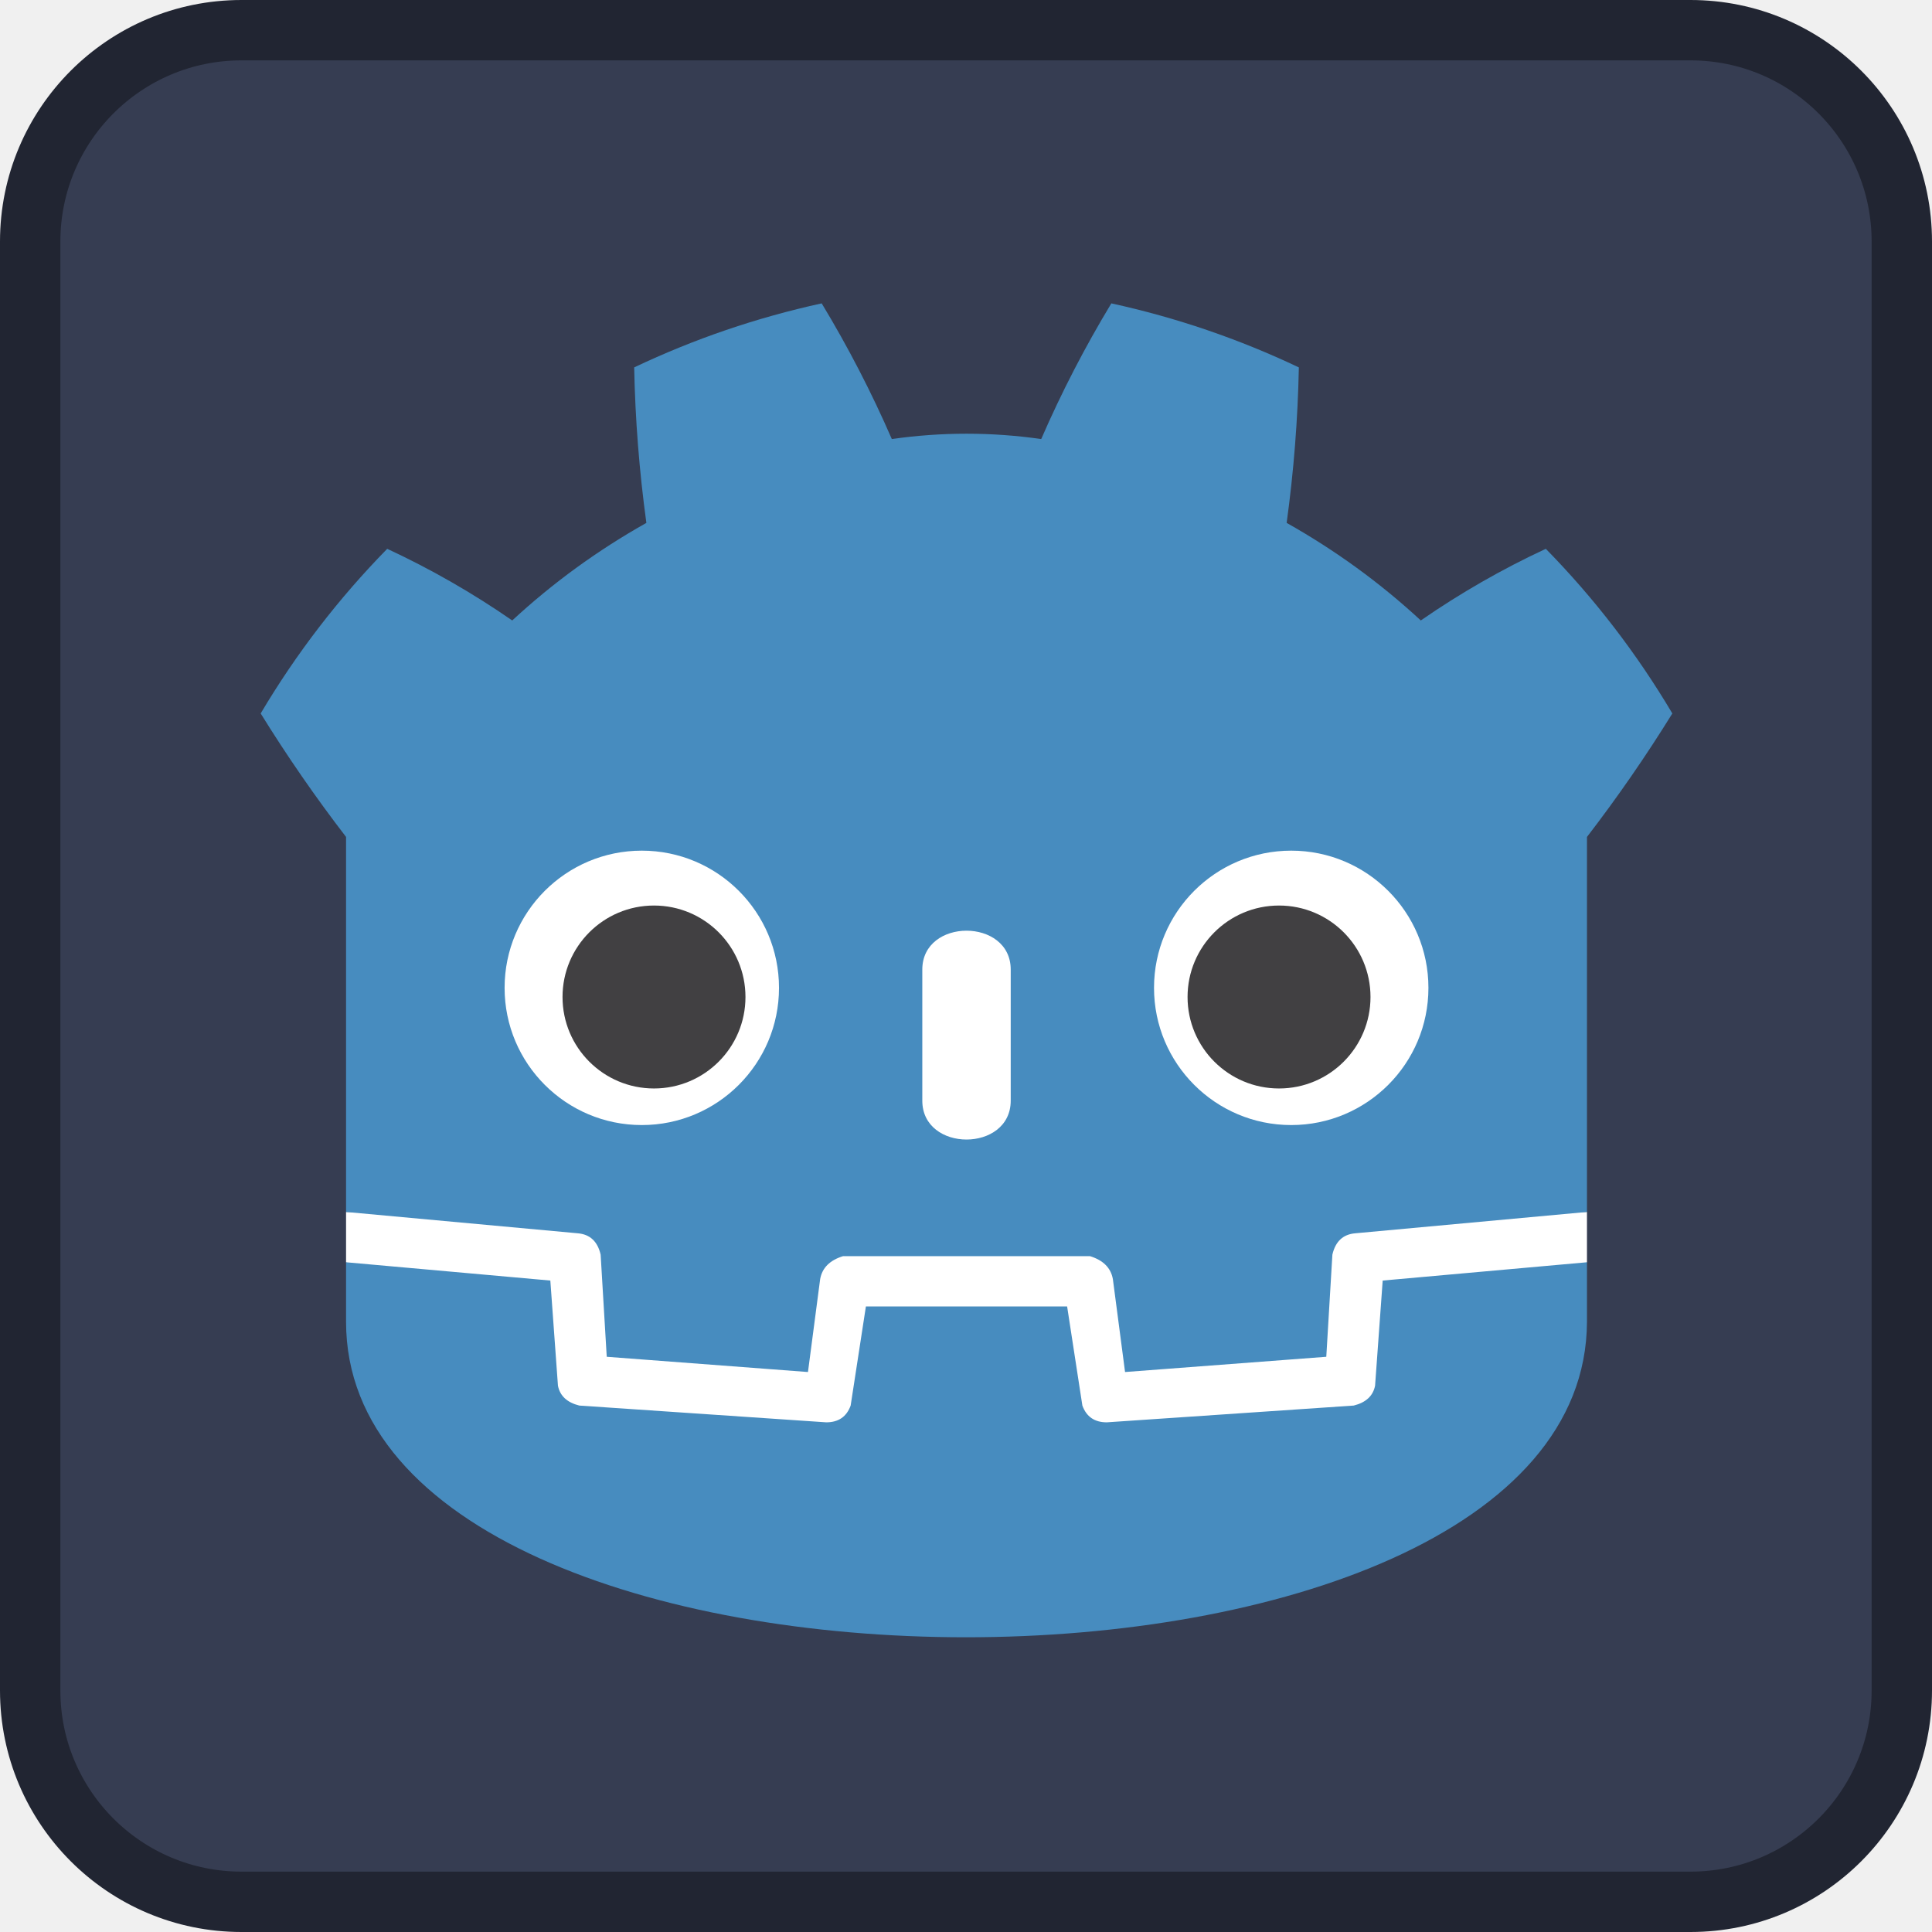
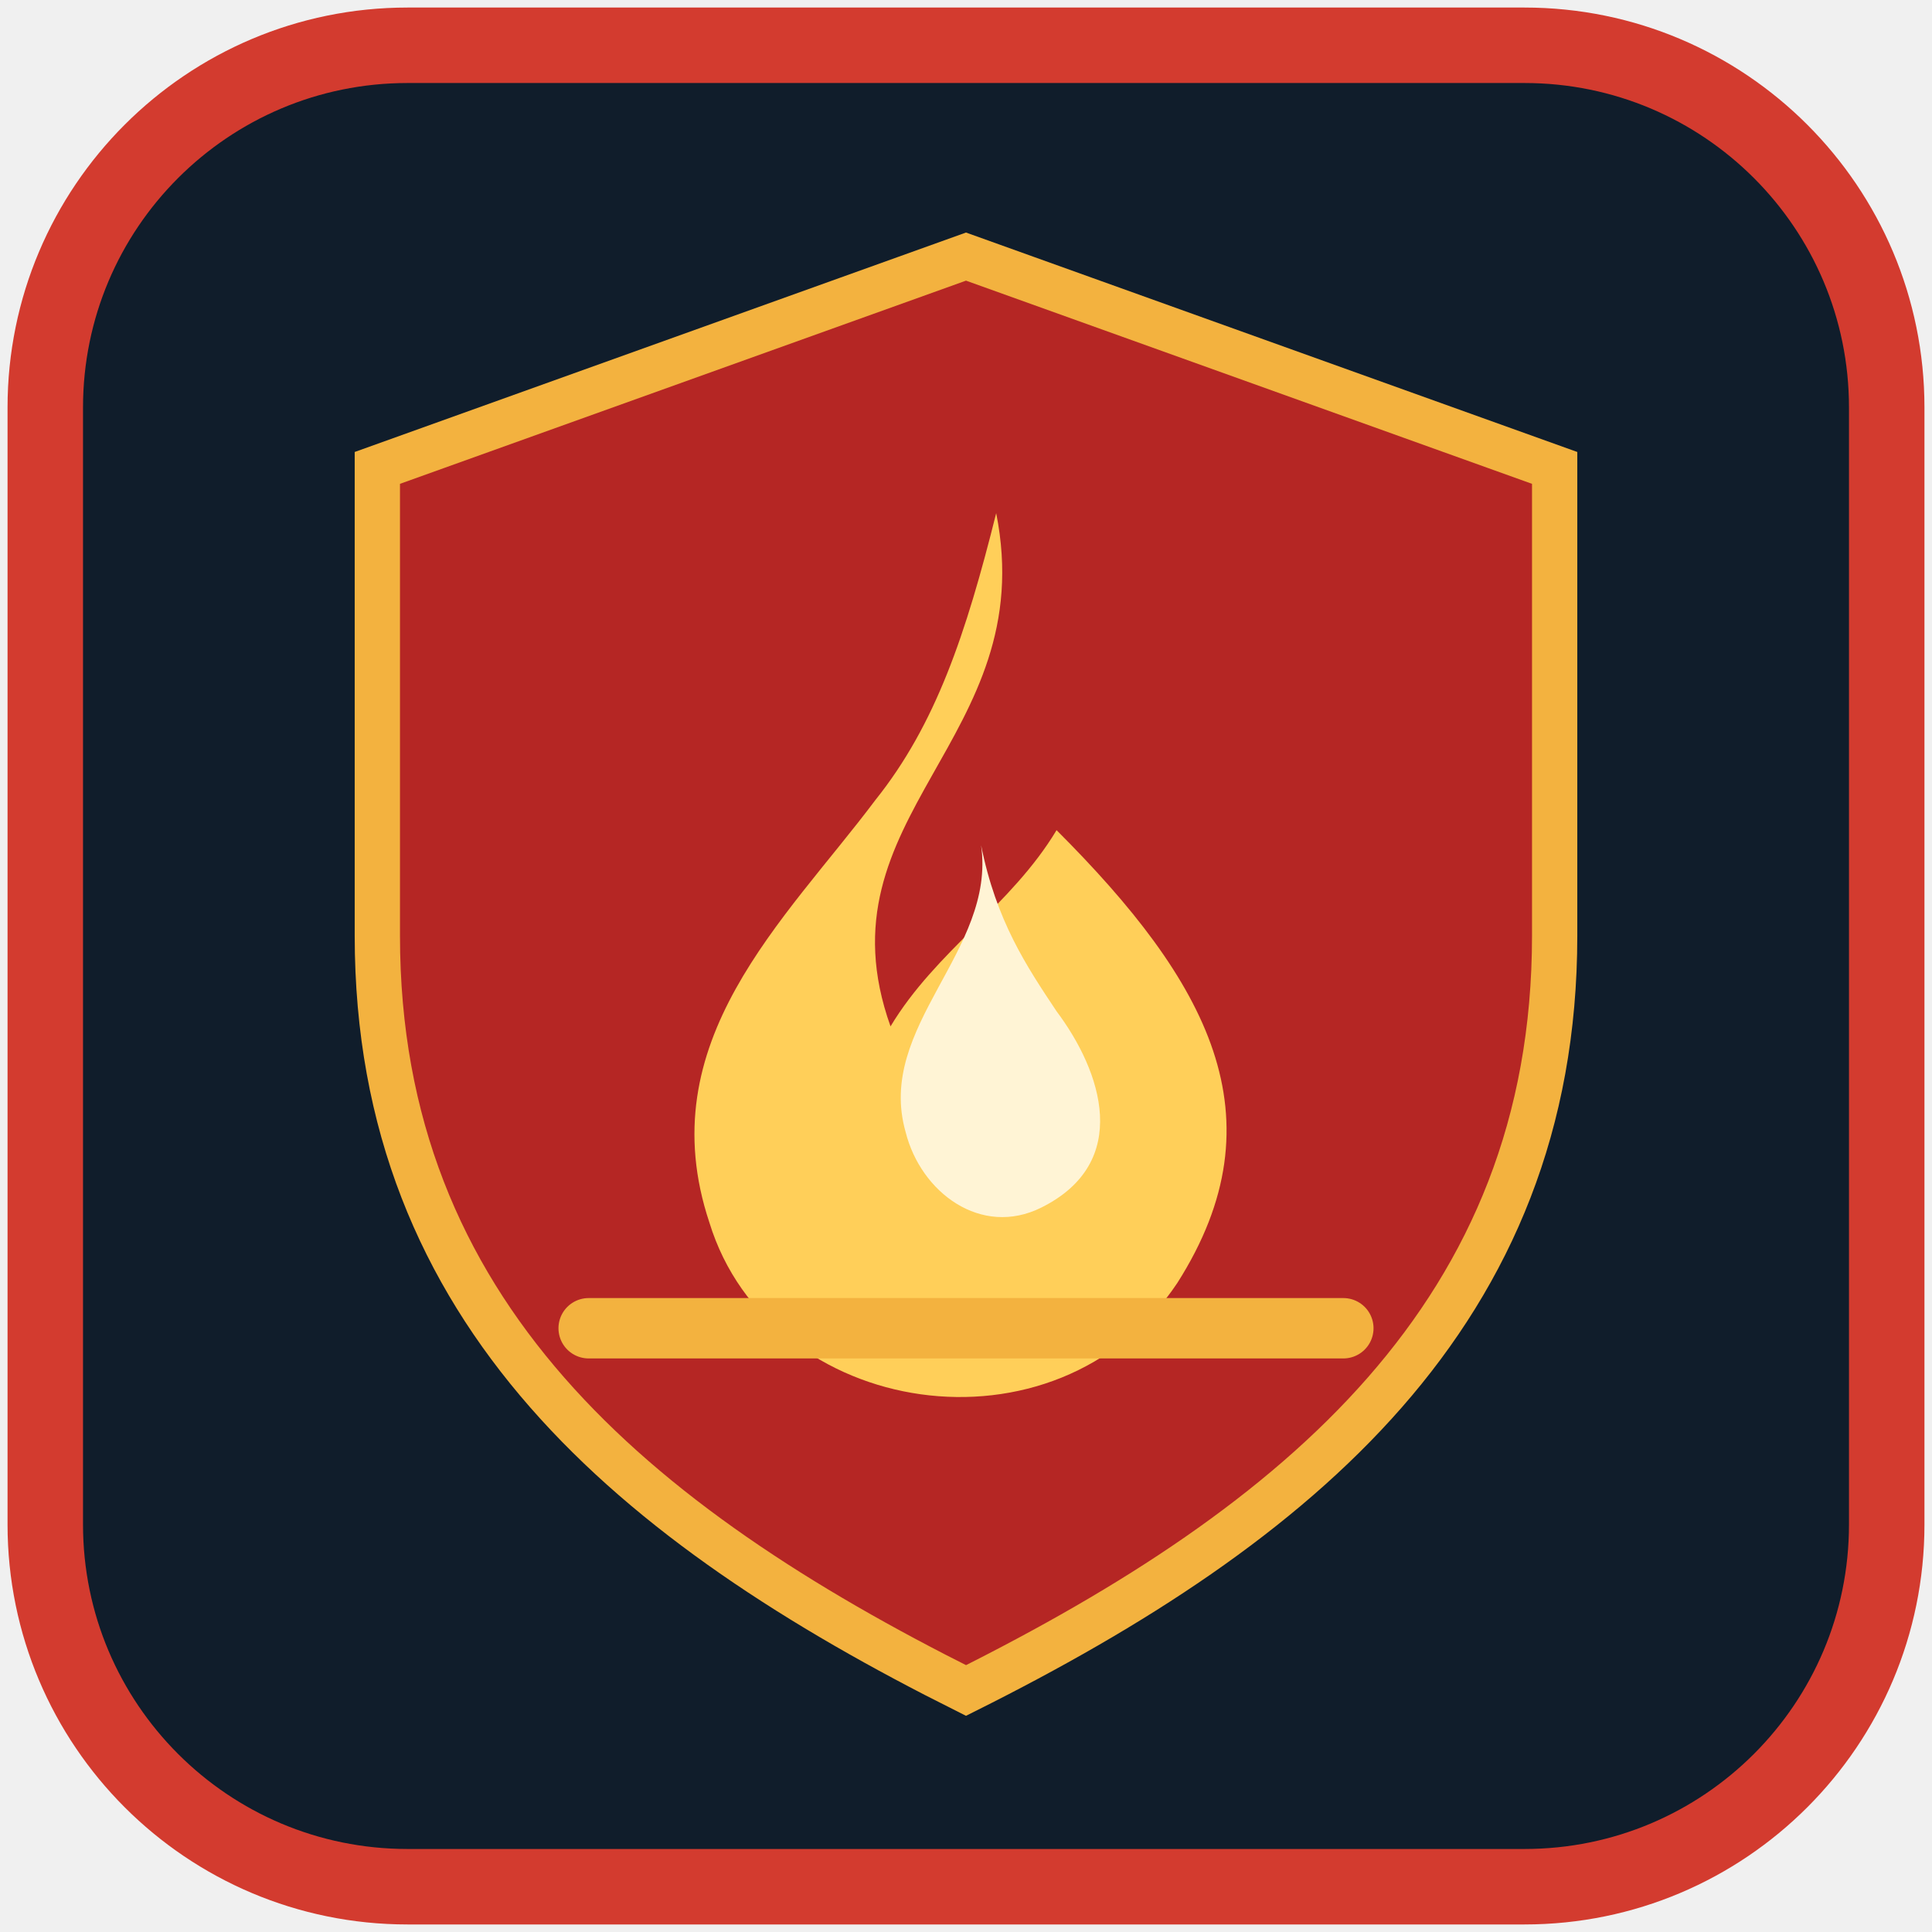
- <svg xmlns="http://www.w3.org/2000/svg" width="128" height="128">
-   <rect width="124" height="124" x="2" y="2" fill="#363d52" stroke="#212532" stroke-width="4" rx="14" />
-   <g fill="#fff" transform="translate(12.322 12.322)scale(.101)">
-     <path d="M105 673v33q407 354 814 0v-33z" />
-     <path fill="#478cbf" d="m105 673 152 14q12 1 15 14l4 67 132 10 8-61q2-11 15-15h162q13 4 15 15l8 61 132-10 4-67q3-13 15-14l152-14V427q30-39 56-81-35-59-83-108-43 20-82 47-40-37-88-64 7-51 8-102-59-28-123-42-26 43-46 89-49-7-98 0-20-46-46-89-64 14-123 42 1 51 8 102-48 27-88 64-39-27-82-47-48 49-83 108 26 42 56 81zm0 33v39c0 276 813 276 814 0v-39l-134 12-5 69q-2 10-14 13l-162 11q-12 0-16-11l-10-65H446l-10 65q-4 11-16 11l-162-11q-12-3-14-13l-5-69z" />
-     <path d="M483 600c0 34 58 34 58 0v-86c0-34-58-34-58 0z" />
-     <circle cx="725" cy="526" r="90" />
-     <circle cx="299" cy="526" r="90" />
-   </g>
-   <g fill="#414042" transform="translate(12.322 12.322)scale(.101)">
-     <circle cx="307" cy="532" r="60" />
-     <circle cx="717" cy="532" r="60" />
-   </g>
+ <svg xmlns="http://www.w3.org/2000/svg" width="128" height="128" viewBox="0 0 128 128">
+   <rect x="3" y="3" width="122" height="122" rx="24" fill="#101d2b" stroke="#d33b2f" stroke-width="5" />
+   <path d="M64 17 103 31v31c0 25-17 39-39 50C42 101 25 87 25 62V31z" fill="#b52624" stroke="#f3b23f" stroke-width="3" />
+   <path d="M66 34c3 15-12 20-7 34 3-5 8-8 11-13 10 10 15 19 8 30-8 12-27 9-31-4-4-12 5-20 11-28 4-5 6-11 8-19z" fill="#ffcf59" />
+   <path d="M65 56c1 7-7 12-5 19 1 4 5 7 9 5 6-3 4-9 1-13-2-3-4-6-5-11z" fill="#fff4d5" />
+   <path d="M39 88h50" stroke="#f3b23f" stroke-width="4" stroke-linecap="round" />
</svg>
